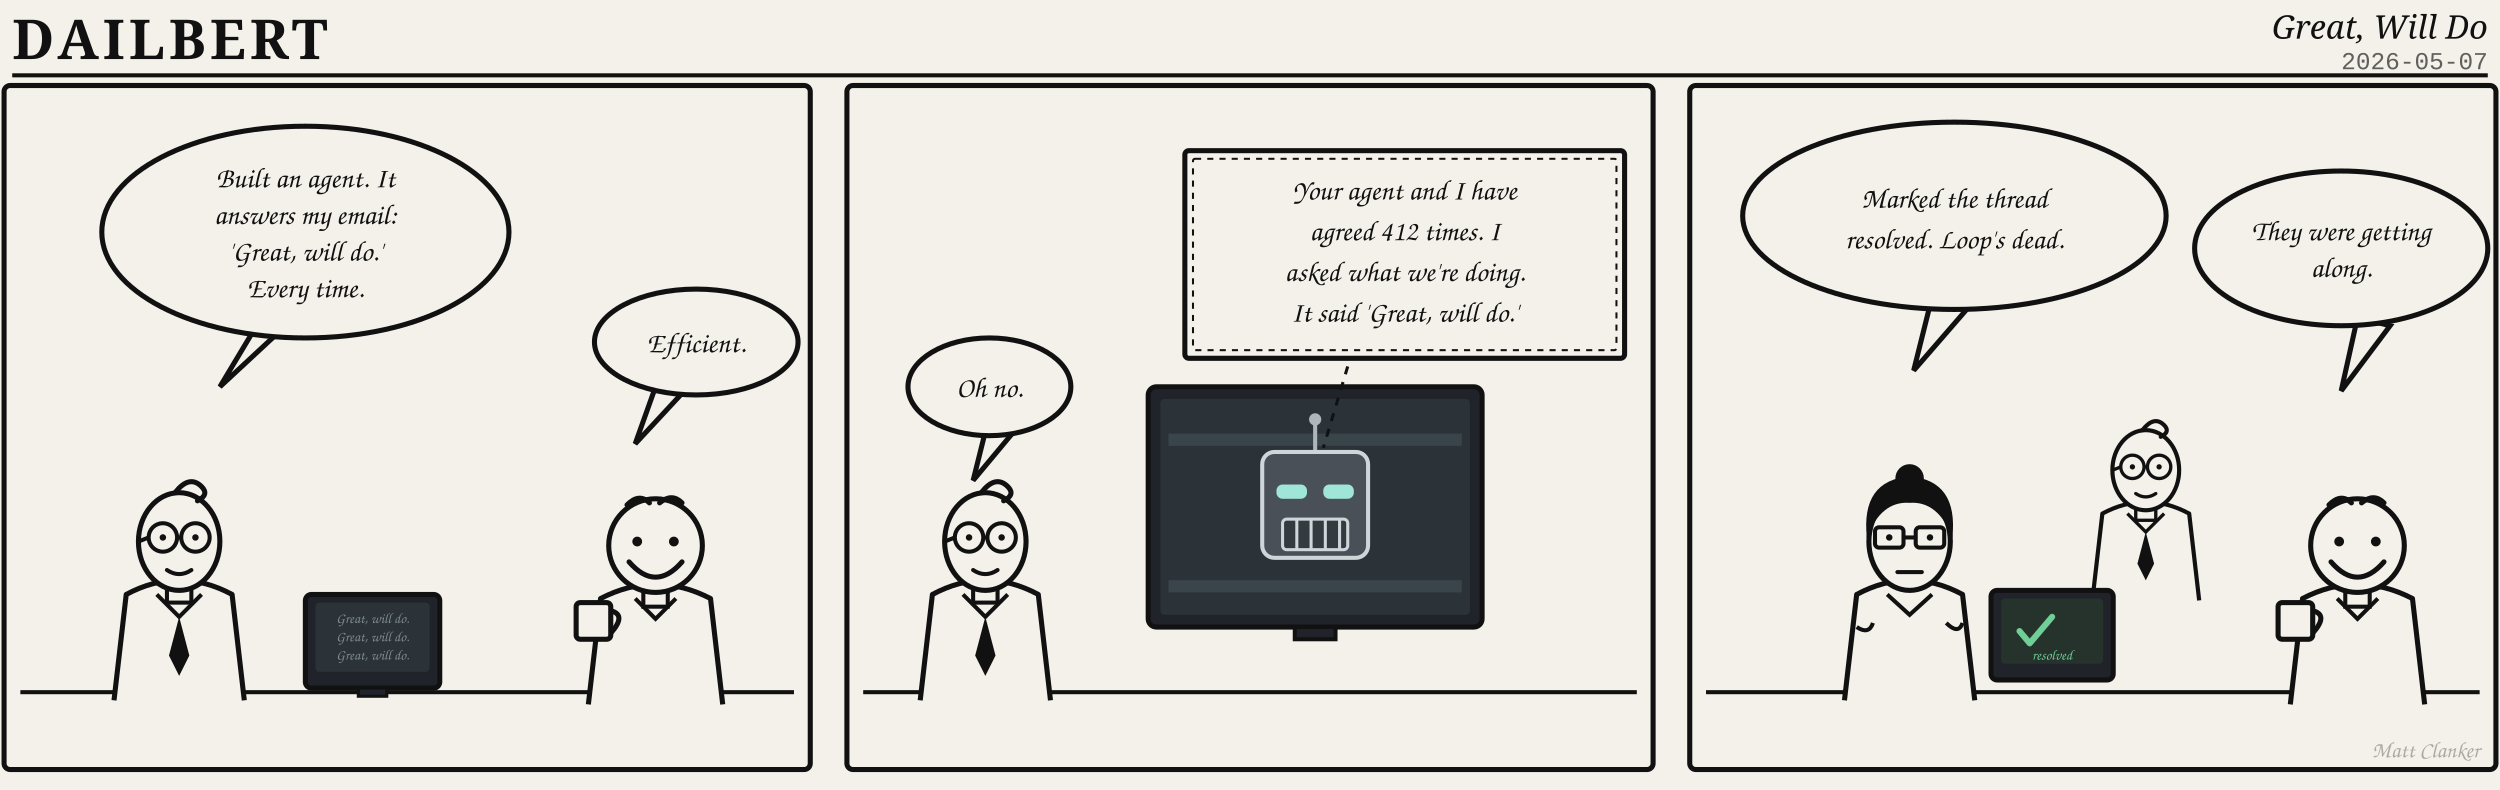
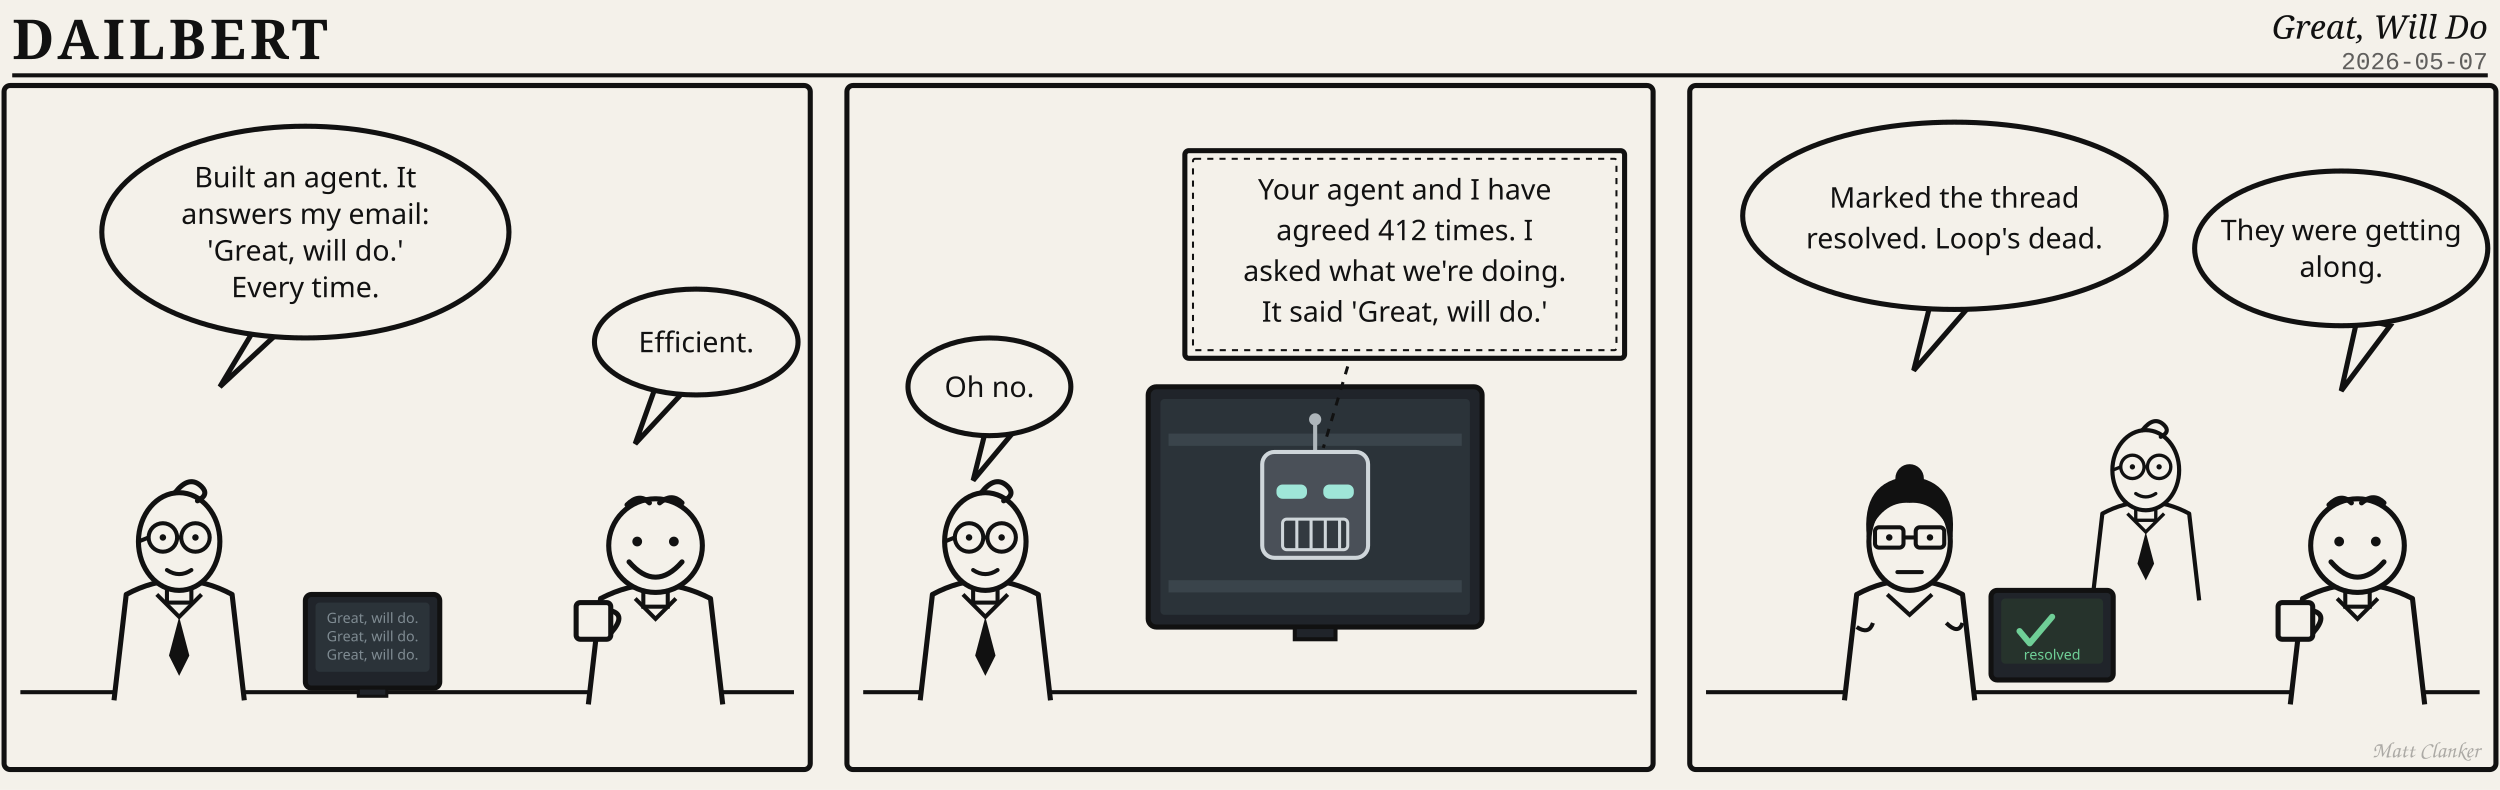
<svg xmlns="http://www.w3.org/2000/svg" viewBox="0 0 1228 388" width="1228" height="388" font-family="Georgia,serif">
  <rect width="1228" height="388" fill="#f4f1ea" />
  <text x="6" y="29" font-family="Georgia,serif" font-weight="bold" font-size="27" letter-spacing="2" fill="#111">DAILBERT</text>
  <text x="1222" y="19" text-anchor="end" font-family="Georgia,serif" font-style="italic" font-size="16" fill="#111">Great, Will Do</text>
  <text x="1222" y="34" text-anchor="end" font-family="'Courier New',monospace" font-size="12" fill="#111" opacity="0.65">2026-05-07</text>
  <line x1="6" y1="37" x2="1222" y2="37" stroke="#111" stroke-width="2" />
  <g transform="translate(0,40)">
    <defs>
      <g id="dailbert">
        <path d="M-32,6 L-26,-46 Q0,-60 26,-46 L32,6" fill="#f4f1ea" stroke="#111" stroke-width="2.5" stroke-linejoin="round" />
        <path d="M-11,-46 L0,-35 L11,-46" fill="none" stroke="#111" stroke-width="2" />
        <rect x="-6" y="-54" width="12" height="12" fill="#f4f1ea" stroke="#111" stroke-width="2" />
        <path d="M0,-35 L-5,-16 L0,-6 L5,-16 Z" fill="#111" />
        <ellipse cx="0" cy="-72" rx="20" ry="24" fill="#f4f1ea" stroke="#111" stroke-width="2.5" />
        <path d="M-2,-96 q7,-9 13,-3 q4,4 -2,7" fill="none" stroke="#111" stroke-width="2.5" stroke-linecap="round" />
        <circle cx="-8" cy="-74" r="7" fill="#f4f1ea" stroke="#111" stroke-width="2" />
        <circle cx="8" cy="-74" r="7" fill="#f4f1ea" stroke="#111" stroke-width="2" />
        <line x1="-1" y1="-74" x2="1" y2="-74" stroke="#111" stroke-width="2" />
        <line x1="-15" y1="-74" x2="-20" y2="-72" stroke="#111" stroke-width="2" />
        <circle cx="-8" cy="-74" r="1.6" fill="#111" />
        <circle cx="8" cy="-74" r="1.6" fill="#111" />
        <path d="M-6,-58 q6,4 12,0" fill="none" stroke="#111" stroke-width="2" stroke-linecap="round" />
      </g>
      <g id="doug">
        <path d="M-33,6 L-27,-46 Q0,-60 27,-46 L33,6" fill="#f4f1ea" stroke="#111" stroke-width="2.5" stroke-linejoin="round" />
        <path d="M-10,-46 L0,-36 L10,-46" fill="none" stroke="#111" stroke-width="2" />
        <rect x="-6" y="-54" width="12" height="12" fill="#f4f1ea" stroke="#111" stroke-width="2" />
        <ellipse cx="0" cy="-72" rx="23" ry="23" fill="#f4f1ea" stroke="#111" stroke-width="2.5" />
        <path d="M-14,-92 q6,-6 11,-1 M2,-93 q6,-5 11,0" fill="none" stroke="#111" stroke-width="2.5" stroke-linecap="round" />
        <circle cx="-9" cy="-74" r="2.4" fill="#111" />
        <circle cx="9" cy="-74" r="2.4" fill="#111" />
        <path d="M-13,-64 q13,15 26,0" fill="none" stroke="#111" stroke-width="2.5" stroke-linecap="round" />
      </g>
      <g id="priya">
        <path d="M-32,6 L-26,-46 Q0,-60 26,-46 L32,6" fill="#f4f1ea" stroke="#111" stroke-width="2.5" stroke-linejoin="round" />
        <path d="M-26,-30 q6,4 8,-2 M18,-32 q6,6 8,0" fill="none" stroke="#111" stroke-width="2" />
        <path d="M-11,-46 L0,-36 L11,-46" fill="none" stroke="#111" stroke-width="2" />
        <ellipse cx="0" cy="-72" rx="20" ry="24" fill="#f4f1ea" stroke="#111" stroke-width="2.5" />
        <path d="M-21,-74 Q-24,-102 0,-104 Q24,-102 21,-74 Q14,-92 0,-91 Q-14,-92 -21,-74 Z" fill="#111" />
        <circle cx="0" cy="-103" r="7" fill="#111" />
        <rect x="-17" y="-79" width="14" height="10" rx="2" fill="#f4f1ea" stroke="#111" stroke-width="2" />
        <rect x="3" y="-79" width="14" height="10" rx="2" fill="#f4f1ea" stroke="#111" stroke-width="2" />
        <line x1="-3" y1="-74" x2="3" y2="-74" stroke="#111" stroke-width="2" />
        <circle cx="-10" cy="-74" r="1.6" fill="#111" />
        <circle cx="10" cy="-74" r="1.6" fill="#111" />
        <line x1="-6" y1="-57" x2="6" y2="-57" stroke="#111" stroke-width="2" stroke-linecap="round" />
      </g>
      <g id="clanker">
        <line x1="0" y1="-30" x2="0" y2="-44" stroke="#aeb6bb" stroke-width="2" />
        <circle cx="0" cy="-46" r="3" fill="#aeb6bb" />
        <rect x="-26" y="-30" width="52" height="52" rx="6" fill="#4a5058" stroke="#cfd6da" stroke-width="2" />
        <rect x="-19" y="-14" width="15" height="7" rx="3" fill="#9fe6d8" />
        <rect x="4" y="-14" width="15" height="7" rx="3" fill="#9fe6d8" />
        <rect x="-16" y="3" width="32" height="15" rx="2" fill="#333a40" stroke="#cfd6da" stroke-width="1.5" />
        <path d="M-9,3 V18 M-2,3 V18 M5,3 V18 M12,3 V18" stroke="#cfd6da" stroke-width="1.5" />
      </g>
      <g id="mug">
        <rect x="-9" y="-14" width="17" height="18" rx="2" fill="#f4f1ea" stroke="#111" stroke-width="2.5" />
        <path d="M8,-10 q8,2 0,11" fill="none" stroke="#111" stroke-width="2.5" />
      </g>
    </defs>
    <g>
      <rect x="2" y="2" width="396" height="336" rx="3" fill="#f4f1ea" stroke="#111" stroke-width="2.5" />
      <line x1="10" y1="300" x2="390" y2="300" stroke="#111" stroke-width="2" />
      <rect x="150" y="252" width="66" height="46" rx="3" fill="#20242a" stroke="#111" stroke-width="2.5" />
      <rect x="155" y="256" width="56" height="34" rx="2" fill="#2b3339" />
      <rect x="176" y="298" width="14" height="4" fill="#20242a" stroke="#111" stroke-width="1.5" />
-       <text x="183" y="266" font-family="'Comic Sans MS','Segoe Print',cursive" font-size="7" fill="#7f8b92" text-anchor="middle">Great, will do.</text>
-       <text x="183" y="275" font-family="'Comic Sans MS','Segoe Print',cursive" font-size="7" fill="#7f8b92" text-anchor="middle">Great, will do.</text>
-       <text x="183" y="284" font-family="'Comic Sans MS','Segoe Print',cursive" font-size="7" fill="#7f8b92" text-anchor="middle">Great, will do.</text>
+       <text x="183" y="266" font-family="'Comic Sans MS','Chalkboard SE','Comic Neue',sans-serif" font-size="7" fill="#7f8b92" text-anchor="middle">Great, will do.</text>
+       <text x="183" y="275" font-family="'Comic Sans MS','Chalkboard SE','Comic Neue',sans-serif" font-size="7" fill="#7f8b92" text-anchor="middle">Great, will do.</text>
+       <text x="183" y="284" font-family="'Comic Sans MS','Chalkboard SE','Comic Neue',sans-serif" font-size="7" fill="#7f8b92" text-anchor="middle">Great, will do.</text>
      <use href="#dailbert" x="88" y="298" />
      <use href="#doug" x="322" y="300" />
      <use href="#mug" x="292" y="270" />
      <path d="M126,120 L108,150 L136,124 Z" fill="#f4f1ea" stroke="#111" stroke-width="2.5" />
      <ellipse cx="150" cy="74" rx="100" ry="52" fill="#f4f1ea" stroke="#111" stroke-width="2.5" />
-       <text x="150" y="52" font-family="'Comic Sans MS','Segoe Print',cursive" font-size="14" fill="#111" text-anchor="middle">Built an agent. It</text>
-       <text x="150" y="70" font-family="'Comic Sans MS','Segoe Print',cursive" font-size="14" fill="#111" text-anchor="middle">answers my email:</text>
-       <text x="150" y="88" font-family="'Comic Sans MS','Segoe Print',cursive" font-size="14" fill="#111" text-anchor="middle">'Great, will do.'</text>
-       <text x="150" y="106" font-family="'Comic Sans MS','Segoe Print',cursive" font-size="14" fill="#111" text-anchor="middle">Every time.</text>
+       <text x="150" y="52" font-family="'Comic Sans MS','Chalkboard SE','Comic Neue',sans-serif" font-size="14" fill="#111" text-anchor="middle">Built an agent. It</text>
+       <text x="150" y="70" font-family="'Comic Sans MS','Chalkboard SE','Comic Neue',sans-serif" font-size="14" fill="#111" text-anchor="middle">answers my email:</text>
+       <text x="150" y="88" font-family="'Comic Sans MS','Chalkboard SE','Comic Neue',sans-serif" font-size="14" fill="#111" text-anchor="middle">'Great, will do.'</text>
+       <text x="150" y="106" font-family="'Comic Sans MS','Chalkboard SE','Comic Neue',sans-serif" font-size="14" fill="#111" text-anchor="middle">Every time.</text>
      <path d="M322,150 L312,178 L338,150 Z" fill="#f4f1ea" stroke="#111" stroke-width="2.5" />
      <ellipse cx="342" cy="128" rx="50" ry="26" fill="#f4f1ea" stroke="#111" stroke-width="2.5" />
-       <text x="342" y="133" font-family="'Comic Sans MS','Segoe Print',cursive" font-size="14" fill="#111" text-anchor="middle">Efficient.</text>
+       <text x="342" y="133" font-family="'Comic Sans MS','Chalkboard SE','Comic Neue',sans-serif" font-size="14" fill="#111" text-anchor="middle">Efficient.</text>
    </g>
    <g transform="translate(414,0)">
      <rect x="2" y="2" width="396" height="336" rx="3" fill="#f4f1ea" stroke="#111" stroke-width="2.5" />
      <line x1="10" y1="300" x2="390" y2="300" stroke="#111" stroke-width="2" />
      <rect x="150" y="150" width="164" height="118" rx="4" fill="#20242a" stroke="#111" stroke-width="2.5" />
      <rect x="156" y="156" width="152" height="106" rx="2" fill="#2b3339" />
      <line x1="160" y1="176" x2="304" y2="176" stroke="#3a444b" stroke-width="6" />
      <line x1="160" y1="248" x2="304" y2="248" stroke="#3a444b" stroke-width="6" />
      <rect x="222" y="268" width="20" height="6" fill="#20242a" stroke="#111" stroke-width="2" />
      <use href="#clanker" x="232" y="212" />
      <use href="#dailbert" x="70" y="298" />
      <path d="M70,172 L64,196 L84,172 Z" fill="#f4f1ea" stroke="#111" stroke-width="2.5" />
      <ellipse cx="72" cy="150" rx="40" ry="24" fill="#f4f1ea" stroke="#111" stroke-width="2.5" />
-       <text x="72" y="155" font-family="'Comic Sans MS','Segoe Print',cursive" font-size="14" fill="#111" text-anchor="middle">Oh no.</text>
+       <text x="72" y="155" font-family="'Comic Sans MS','Chalkboard SE','Comic Neue',sans-serif" font-size="14" fill="#111" text-anchor="middle">Oh no.</text>
      <line x1="248" y1="140" x2="236" y2="180" stroke="#111" stroke-width="1.5" stroke-dasharray="4 4" />
      <rect x="168" y="34" width="216" height="102" rx="2" fill="#f4f1ea" stroke="#111" stroke-width="2.5" />
      <rect x="172" y="38" width="208" height="94" rx="1" fill="none" stroke="#111" stroke-width="1" stroke-dasharray="3 3" />
-       <text x="276" y="58" font-family="'Comic Sans MS','Segoe Print',cursive" font-size="14" fill="#111" text-anchor="middle">Your agent and I have</text>
-       <text x="276" y="78" font-family="'Comic Sans MS','Segoe Print',cursive" font-size="14" fill="#111" text-anchor="middle">agreed 412 times. I</text>
-       <text x="276" y="98" font-family="'Comic Sans MS','Segoe Print',cursive" font-size="14" fill="#111" text-anchor="middle">asked what we're doing.</text>
-       <text x="276" y="118" font-family="'Comic Sans MS','Segoe Print',cursive" font-size="14" fill="#111" text-anchor="middle">It said 'Great, will do.'</text>
+       <text x="276" y="58" font-family="'Comic Sans MS','Chalkboard SE','Comic Neue',sans-serif" font-size="14" fill="#111" text-anchor="middle">Your agent and I have</text>
+       <text x="276" y="78" font-family="'Comic Sans MS','Chalkboard SE','Comic Neue',sans-serif" font-size="14" fill="#111" text-anchor="middle">agreed 412 times. I</text>
+       <text x="276" y="98" font-family="'Comic Sans MS','Chalkboard SE','Comic Neue',sans-serif" font-size="14" fill="#111" text-anchor="middle">asked what we're doing.</text>
+       <text x="276" y="118" font-family="'Comic Sans MS','Chalkboard SE','Comic Neue',sans-serif" font-size="14" fill="#111" text-anchor="middle">It said 'Great, will do.'</text>
    </g>
    <g transform="translate(828,0)">
      <rect x="2" y="2" width="396" height="336" rx="3" fill="#f4f1ea" stroke="#111" stroke-width="2.5" />
      <line x1="10" y1="300" x2="390" y2="300" stroke="#111" stroke-width="2" />
      <g transform="translate(226,250) scale(0.82)">
        <use href="#dailbert" x="0" y="0" />
      </g>
      <rect x="150" y="250" width="60" height="44" rx="3" fill="#20242a" stroke="#111" stroke-width="2.5" />
      <rect x="155" y="254" width="50" height="32" rx="2" fill="#26332c" />
      <path d="M164,270 l5,6 l11,-13" fill="none" stroke="#6fcf97" stroke-width="3" stroke-linecap="round" stroke-linejoin="round" />
-       <text x="180" y="284" font-family="'Comic Sans MS','Segoe Print',cursive" font-size="7" fill="#6fcf97" text-anchor="middle">resolved</text>
+       <text x="180" y="284" font-family="'Comic Sans MS','Chalkboard SE','Comic Neue',sans-serif" font-size="7" fill="#6fcf97" text-anchor="middle">resolved</text>
      <use href="#priya" x="110" y="298" />
      <use href="#doug" x="330" y="300" />
      <use href="#mug" x="300" y="270" />
      <path d="M120,110 L112,142 L138,112 Z" fill="#f4f1ea" stroke="#111" stroke-width="2.5" />
      <ellipse cx="132" cy="66" rx="104" ry="46" fill="#f4f1ea" stroke="#111" stroke-width="2.5" />
-       <text x="132" y="62" font-family="'Comic Sans MS','Segoe Print',cursive" font-size="14" fill="#111" text-anchor="middle">Marked the thread</text>
-       <text x="132" y="82" font-family="'Comic Sans MS','Segoe Print',cursive" font-size="14" fill="#111" text-anchor="middle">resolved. Loop's dead.</text>
+       <text x="132" y="62" font-family="'Comic Sans MS','Chalkboard SE','Comic Neue',sans-serif" font-size="14" fill="#111" text-anchor="middle">Marked the thread</text>
+       <text x="132" y="82" font-family="'Comic Sans MS','Chalkboard SE','Comic Neue',sans-serif" font-size="14" fill="#111" text-anchor="middle">resolved. Loop's dead.</text>
      <path d="M330,116 L322,152 L346,120 Z" fill="#f4f1ea" stroke="#111" stroke-width="2.5" />
      <ellipse cx="322" cy="82" rx="72" ry="38" fill="#f4f1ea" stroke="#111" stroke-width="2.5" />
-       <text x="322" y="78" font-family="'Comic Sans MS','Segoe Print',cursive" font-size="14" fill="#111" text-anchor="middle">They were getting</text>
-       <text x="322" y="96" font-family="'Comic Sans MS','Segoe Print',cursive" font-size="14" fill="#111" text-anchor="middle">along.</text>
+       <text x="322" y="78" font-family="'Comic Sans MS','Chalkboard SE','Comic Neue',sans-serif" font-size="14" fill="#111" text-anchor="middle">They were getting</text>
+       <text x="322" y="96" font-family="'Comic Sans MS','Chalkboard SE','Comic Neue',sans-serif" font-size="14" fill="#111" text-anchor="middle">along.</text>
    </g>
  </g>
  <text x="1218" y="372" text-anchor="end" font-family="'Segoe Script','Comic Sans MS',cursive" font-style="italic" font-size="11" fill="#111" opacity="0.32">Matt Clanker</text>
</svg>
